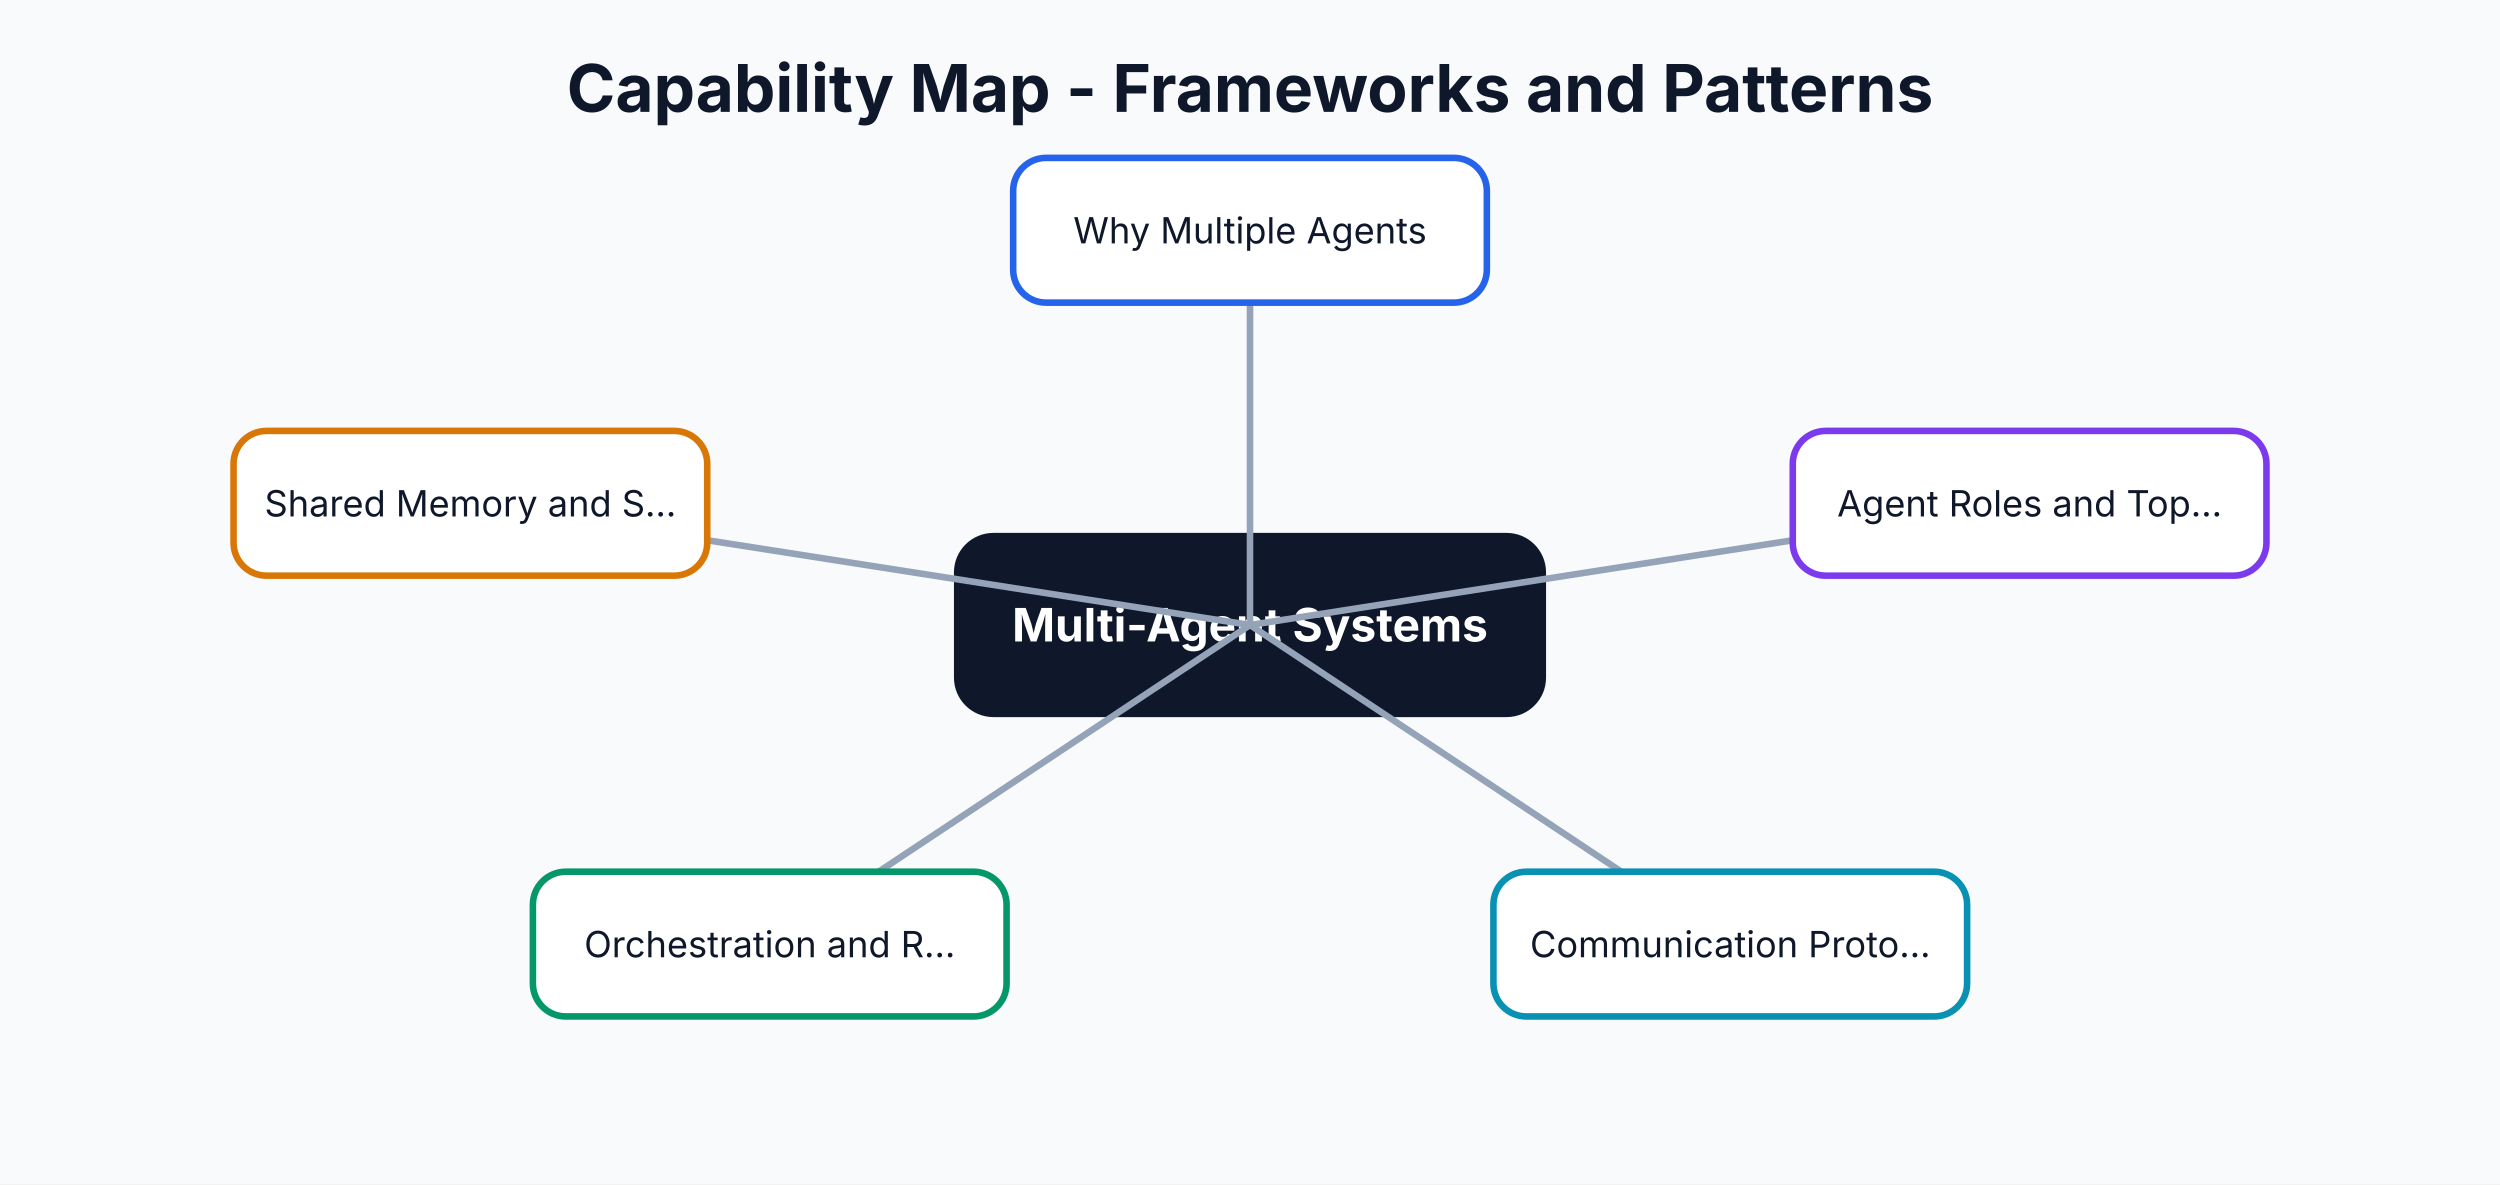
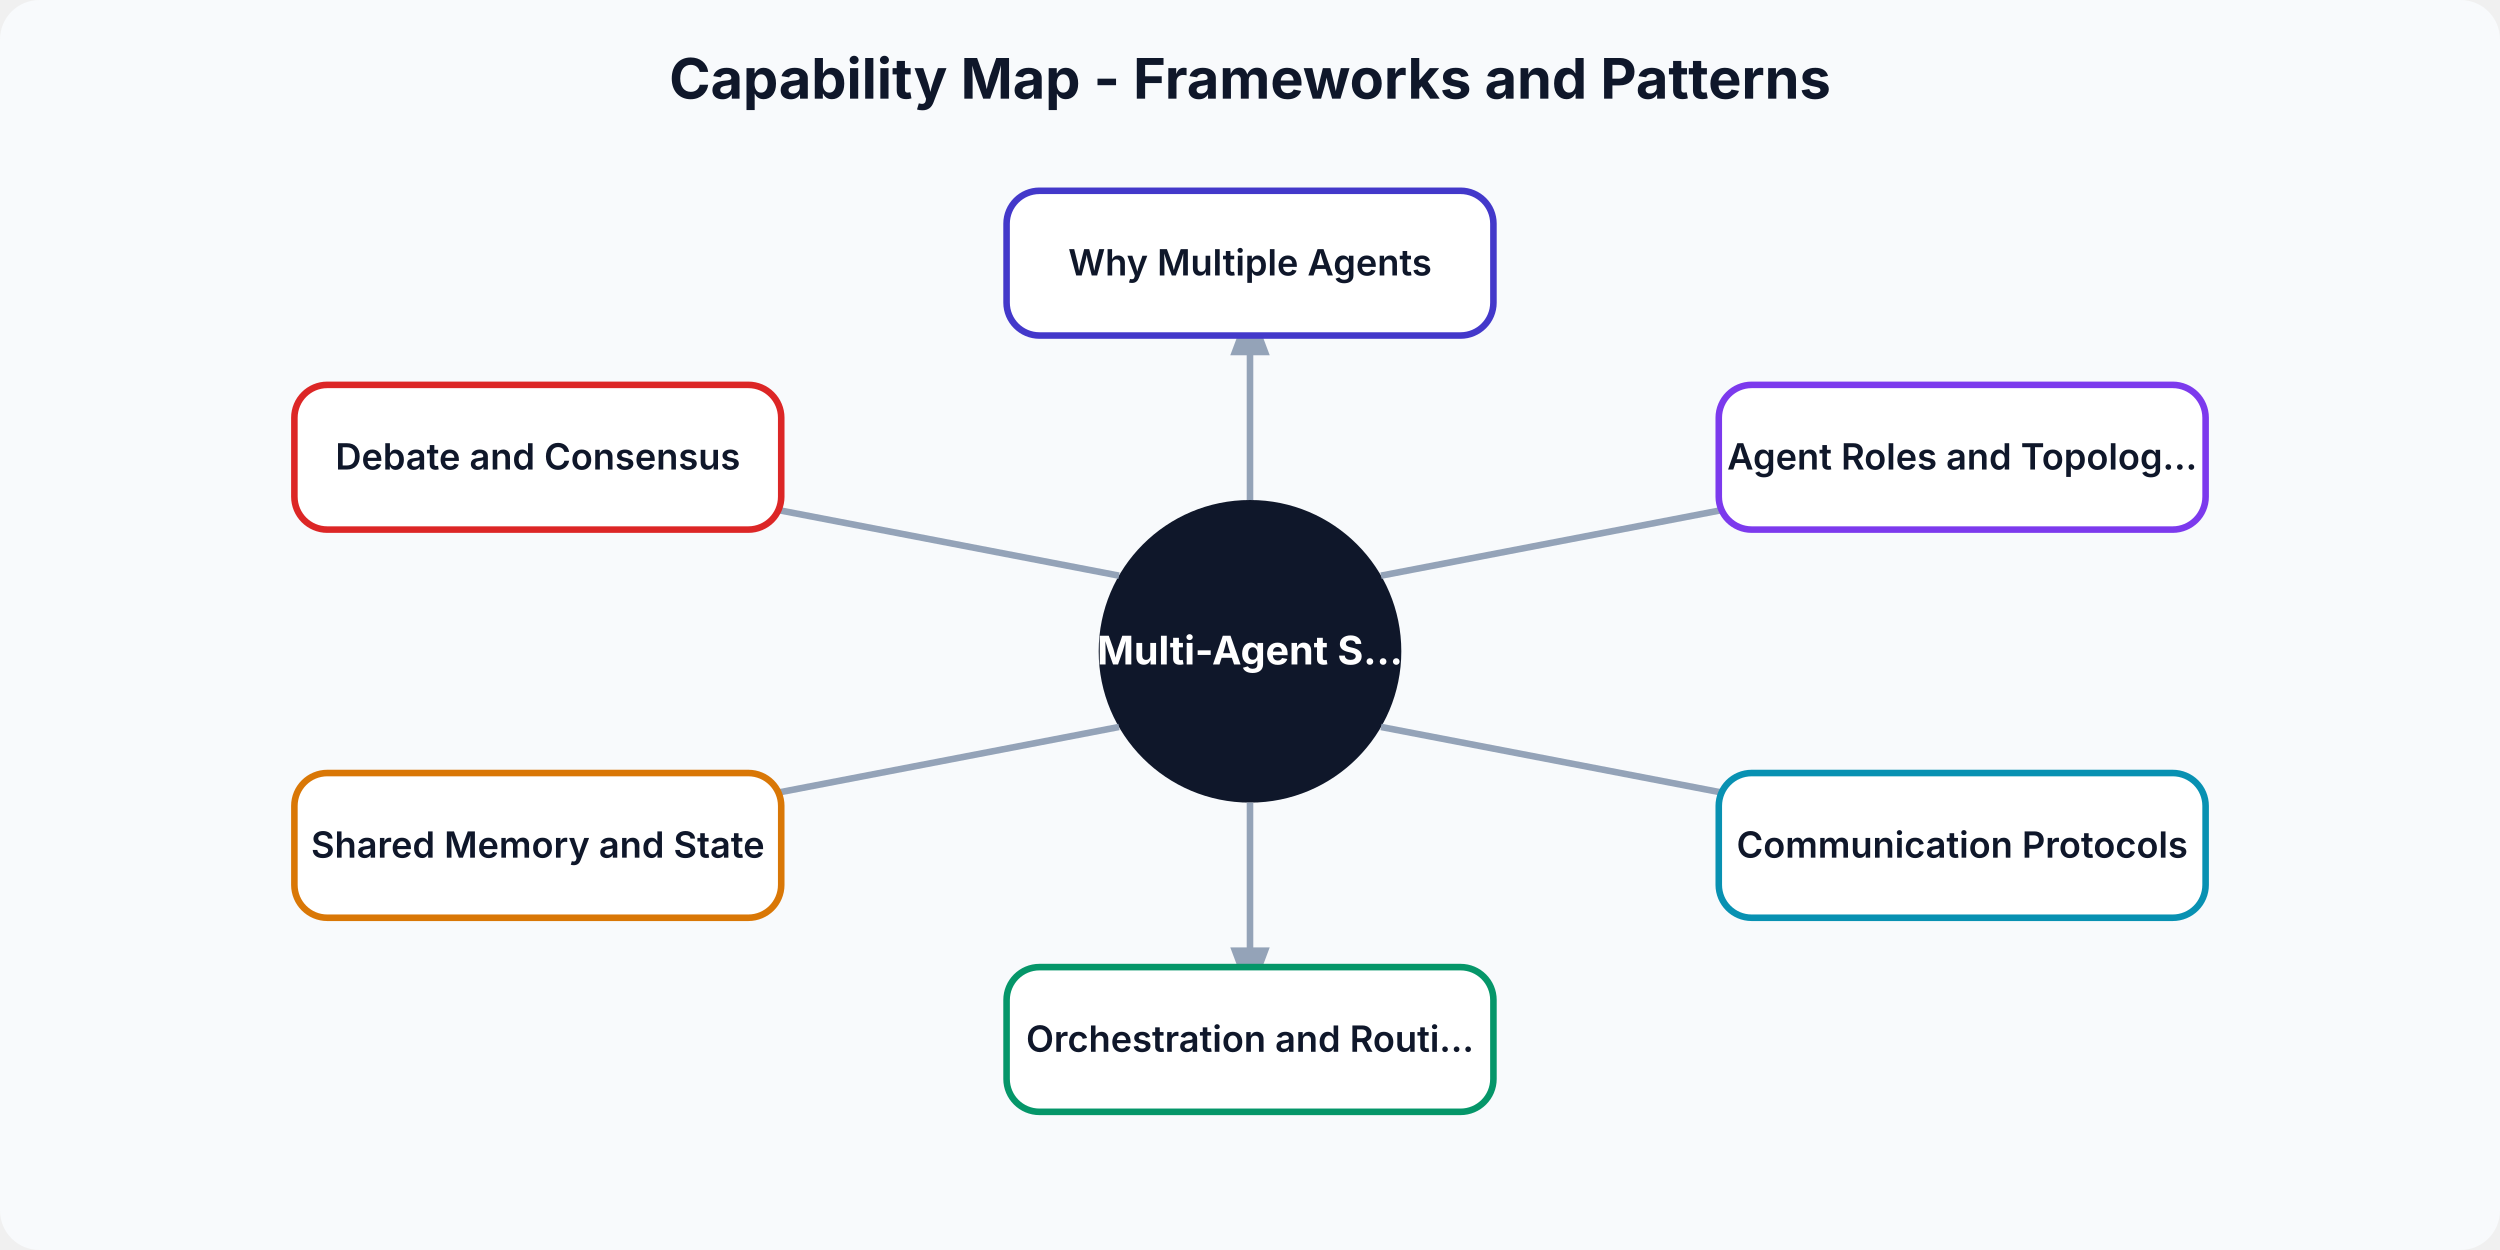
- <svg xmlns="http://www.w3.org/2000/svg" width="760" height="360" viewBox="0 0 760 360" font-family="Inter, Arial, sans-serif">
-   <rect width="760" height="360" fill="#f8fafc" />
-   <text x="380" y="34" text-anchor="middle" font-size="20" font-weight="700" fill="#0f172a">Capability Map - Frameworks and Patterns</text>
-   <rect x="290" y="162" width="180" height="56" rx="12" fill="#0f172a" />
-   <text x="380" y="195" text-anchor="middle" font-size="14" font-weight="700" fill="#ffffff">Multi-Agent Systems</text>
-   <line x1="380" y1="190" x2="380" y2="70" stroke="#94a3b8" stroke-width="2" />
-   <rect x="308" y="48" width="144" height="44" rx="10" fill="#ffffff" stroke="#2563eb" stroke-width="2" />
-   <text x="380" y="74" text-anchor="middle" font-size="11" fill="#0f172a">Why Multiple Agents</text>
-   <line x1="380" y1="190" x2="617" y2="153" stroke="#94a3b8" stroke-width="2" />
-   <rect x="545" y="131" width="144" height="44" rx="10" fill="#ffffff" stroke="#7c3aed" stroke-width="2" />
-   <text x="617" y="157" text-anchor="middle" font-size="11" fill="#0f172a">Agent Roles and Top…</text>
-   <line x1="380" y1="190" x2="526" y2="287" stroke="#94a3b8" stroke-width="2" />
-   <rect x="454" y="265" width="144" height="44" rx="10" fill="#ffffff" stroke="#0891b2" stroke-width="2" />
-   <text x="526" y="291" text-anchor="middle" font-size="11" fill="#0f172a">Communication Proto…</text>
-   <line x1="380" y1="190" x2="234" y2="287" stroke="#94a3b8" stroke-width="2" />
-   <rect x="162" y="265" width="144" height="44" rx="10" fill="#ffffff" stroke="#059669" stroke-width="2" />
-   <text x="234" y="291" text-anchor="middle" font-size="11" fill="#0f172a">Orchestration and R…</text>
-   <line x1="380" y1="190" x2="143" y2="153" stroke="#94a3b8" stroke-width="2" />
-   <rect x="71" y="131" width="144" height="44" rx="10" fill="#ffffff" stroke="#d97706" stroke-width="2" />
-   <text x="143" y="157" text-anchor="middle" font-size="11" fill="#0f172a">Shared Memory and S…</text>
+ <svg xmlns="http://www.w3.org/2000/svg" width="760" height="380" viewBox="0 0 760 380" font-family="Inter, Segoe UI, Arial, sans-serif">
+   <defs>
+     <marker id="arrow" markerWidth="10" markerHeight="10" refX="8" refY="3" orient="auto" markerUnits="strokeWidth">
+       <path d="M0,0 L8,3 L0,6 z" fill="#94a3b8" />
+     </marker>
+     <marker id="arrowA" markerWidth="10" markerHeight="10" refX="8" refY="3" orient="auto" markerUnits="strokeWidth">
+       <path d="M0,0 L8,3 L0,6 z" fill="#4338ca" />
+     </marker>
+   </defs>
+   <rect width="760" height="380" rx="12" fill="#f8fafc" />
+   <text x="380" y="30" text-anchor="middle" font-size="17" font-weight="700" fill="#0f172a">Capability Map - Frameworks and Patterns</text>
+   <circle cx="380.0" cy="198.0" r="46" fill="#0f172a" />
+   <text x="380.0" y="202.0" text-anchor="middle" font-size="12" font-weight="700" fill="#ffffff">Multi-Agent S…</text>
+   <line x1="380.0" y1="152.0" x2="380.0" y2="92.0" stroke="#94a3b8" stroke-width="2" marker-end="url(#arrow)" />
+   <rect x="306.0" y="58.0" width="148" height="44" rx="10" fill="#ffffff" stroke="#4338ca" stroke-width="2" />
+   <text x="380.0" y="83.74" text-anchor="middle" font-size="11" font-weight="600" fill="#0f172a">Why Multiple Agents</text>
+   <line x1="419.837" y1="175.0" x2="575.722" y2="145.0" stroke="#94a3b8" stroke-width="2" marker-end="url(#arrow)" />
+   <rect x="522.506" y="117.0" width="148" height="44" rx="10" fill="#ffffff" stroke="#7c3aed" stroke-width="2" />
+   <text x="596.506" y="142.74" text-anchor="middle" font-size="11" font-weight="600" fill="#0f172a">Agent Roles and Topolog…</text>
+   <line x1="419.837" y1="221.0" x2="575.722" y2="251.0" stroke="#94a3b8" stroke-width="2" marker-end="url(#arrow)" />
+   <rect x="522.506" y="235.0" width="148" height="44" rx="10" fill="#ffffff" stroke="#0891b2" stroke-width="2" />
+   <text x="596.506" y="260.74" text-anchor="middle" font-size="11" font-weight="600" fill="#0f172a">Communication Protocols</text>
+   <line x1="380.0" y1="244.0" x2="380.0" y2="304.0" stroke="#94a3b8" stroke-width="2" marker-end="url(#arrow)" />
+   <rect x="306.0" y="294.0" width="148" height="44" rx="10" fill="#ffffff" stroke="#059669" stroke-width="2" />
+   <text x="380.0" y="319.74" text-anchor="middle" font-size="11" font-weight="600" fill="#0f172a">Orchestration and Routi…</text>
+   <line x1="340.163" y1="221.0" x2="184.278" y2="251" stroke="#94a3b8" stroke-width="2" marker-end="url(#arrow)" />
+   <rect x="89.494" y="235" width="148" height="44" rx="10" fill="#ffffff" stroke="#d97706" stroke-width="2" />
+   <text x="163.494" y="260.74" text-anchor="middle" font-size="11" font-weight="600" fill="#0f172a">Shared Memory and State</text>
+   <line x1="340.163" y1="175.0" x2="184.278" y2="145.0" stroke="#94a3b8" stroke-width="2" marker-end="url(#arrow)" />
+   <rect x="89.494" y="117.0" width="148" height="44" rx="10" fill="#ffffff" stroke="#dc2626" stroke-width="2" />
+   <text x="163.494" y="142.74" text-anchor="middle" font-size="11" font-weight="600" fill="#0f172a">Debate and Consensus</text>
</svg>
